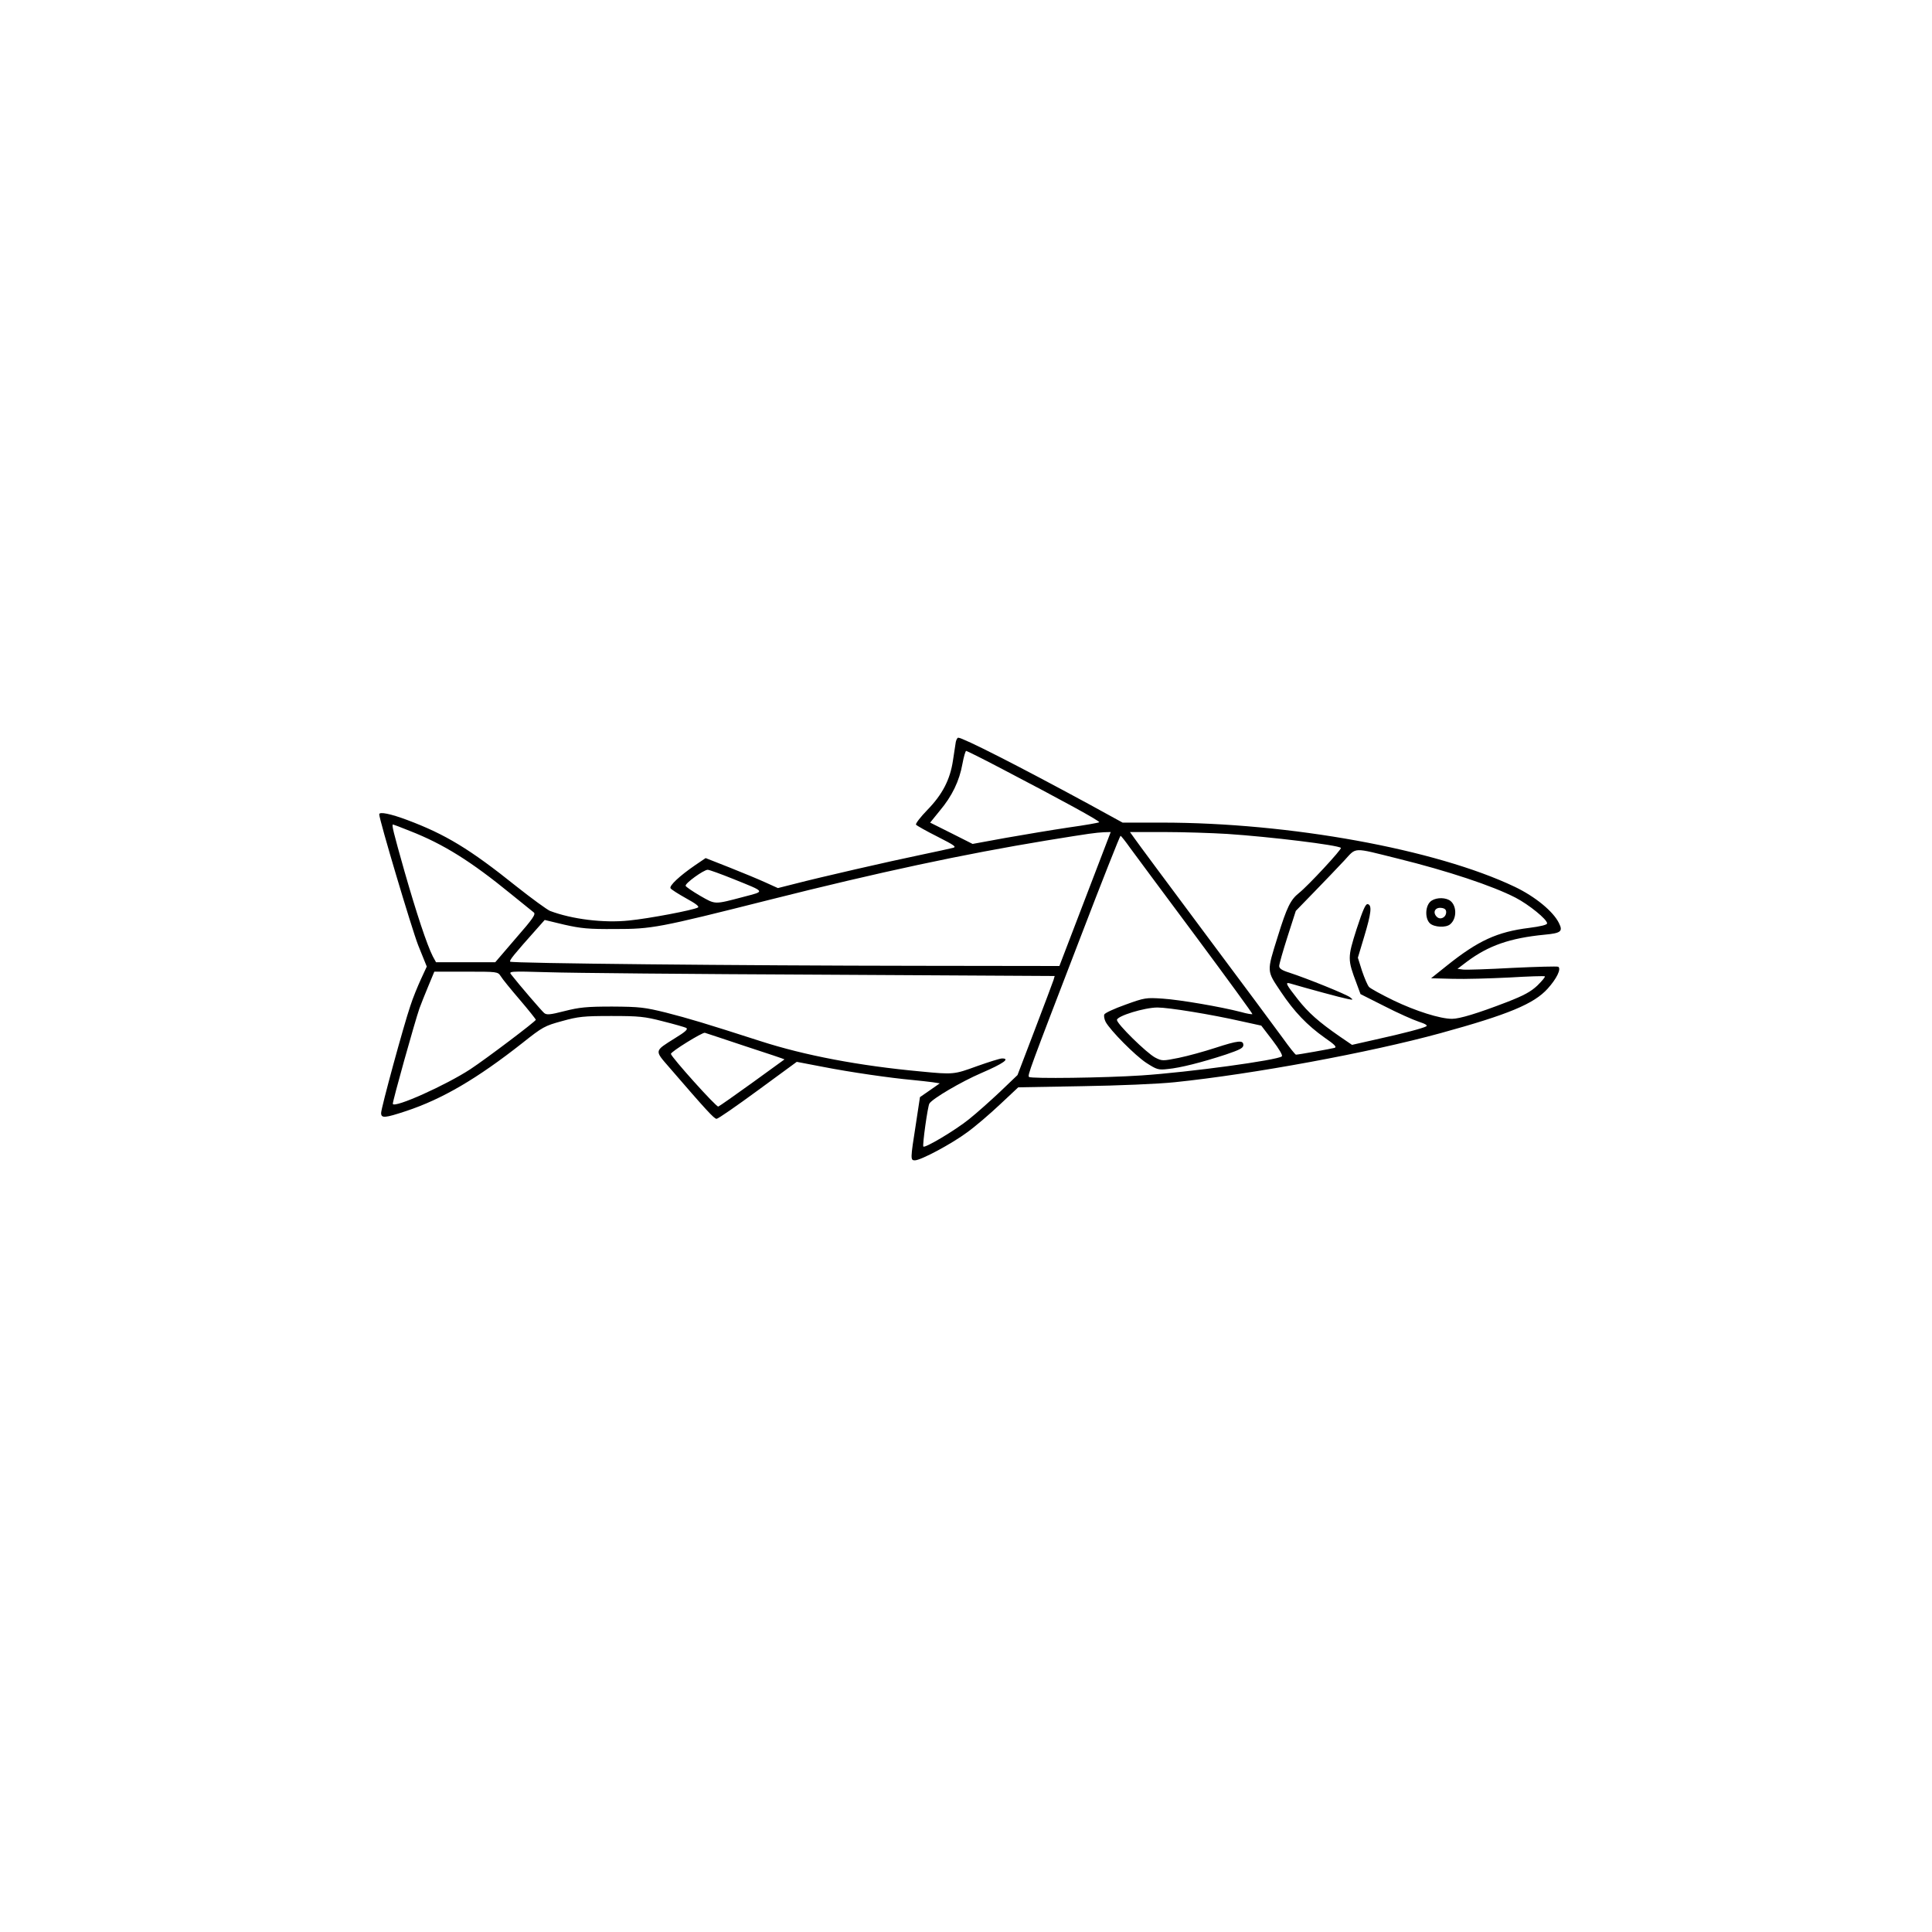
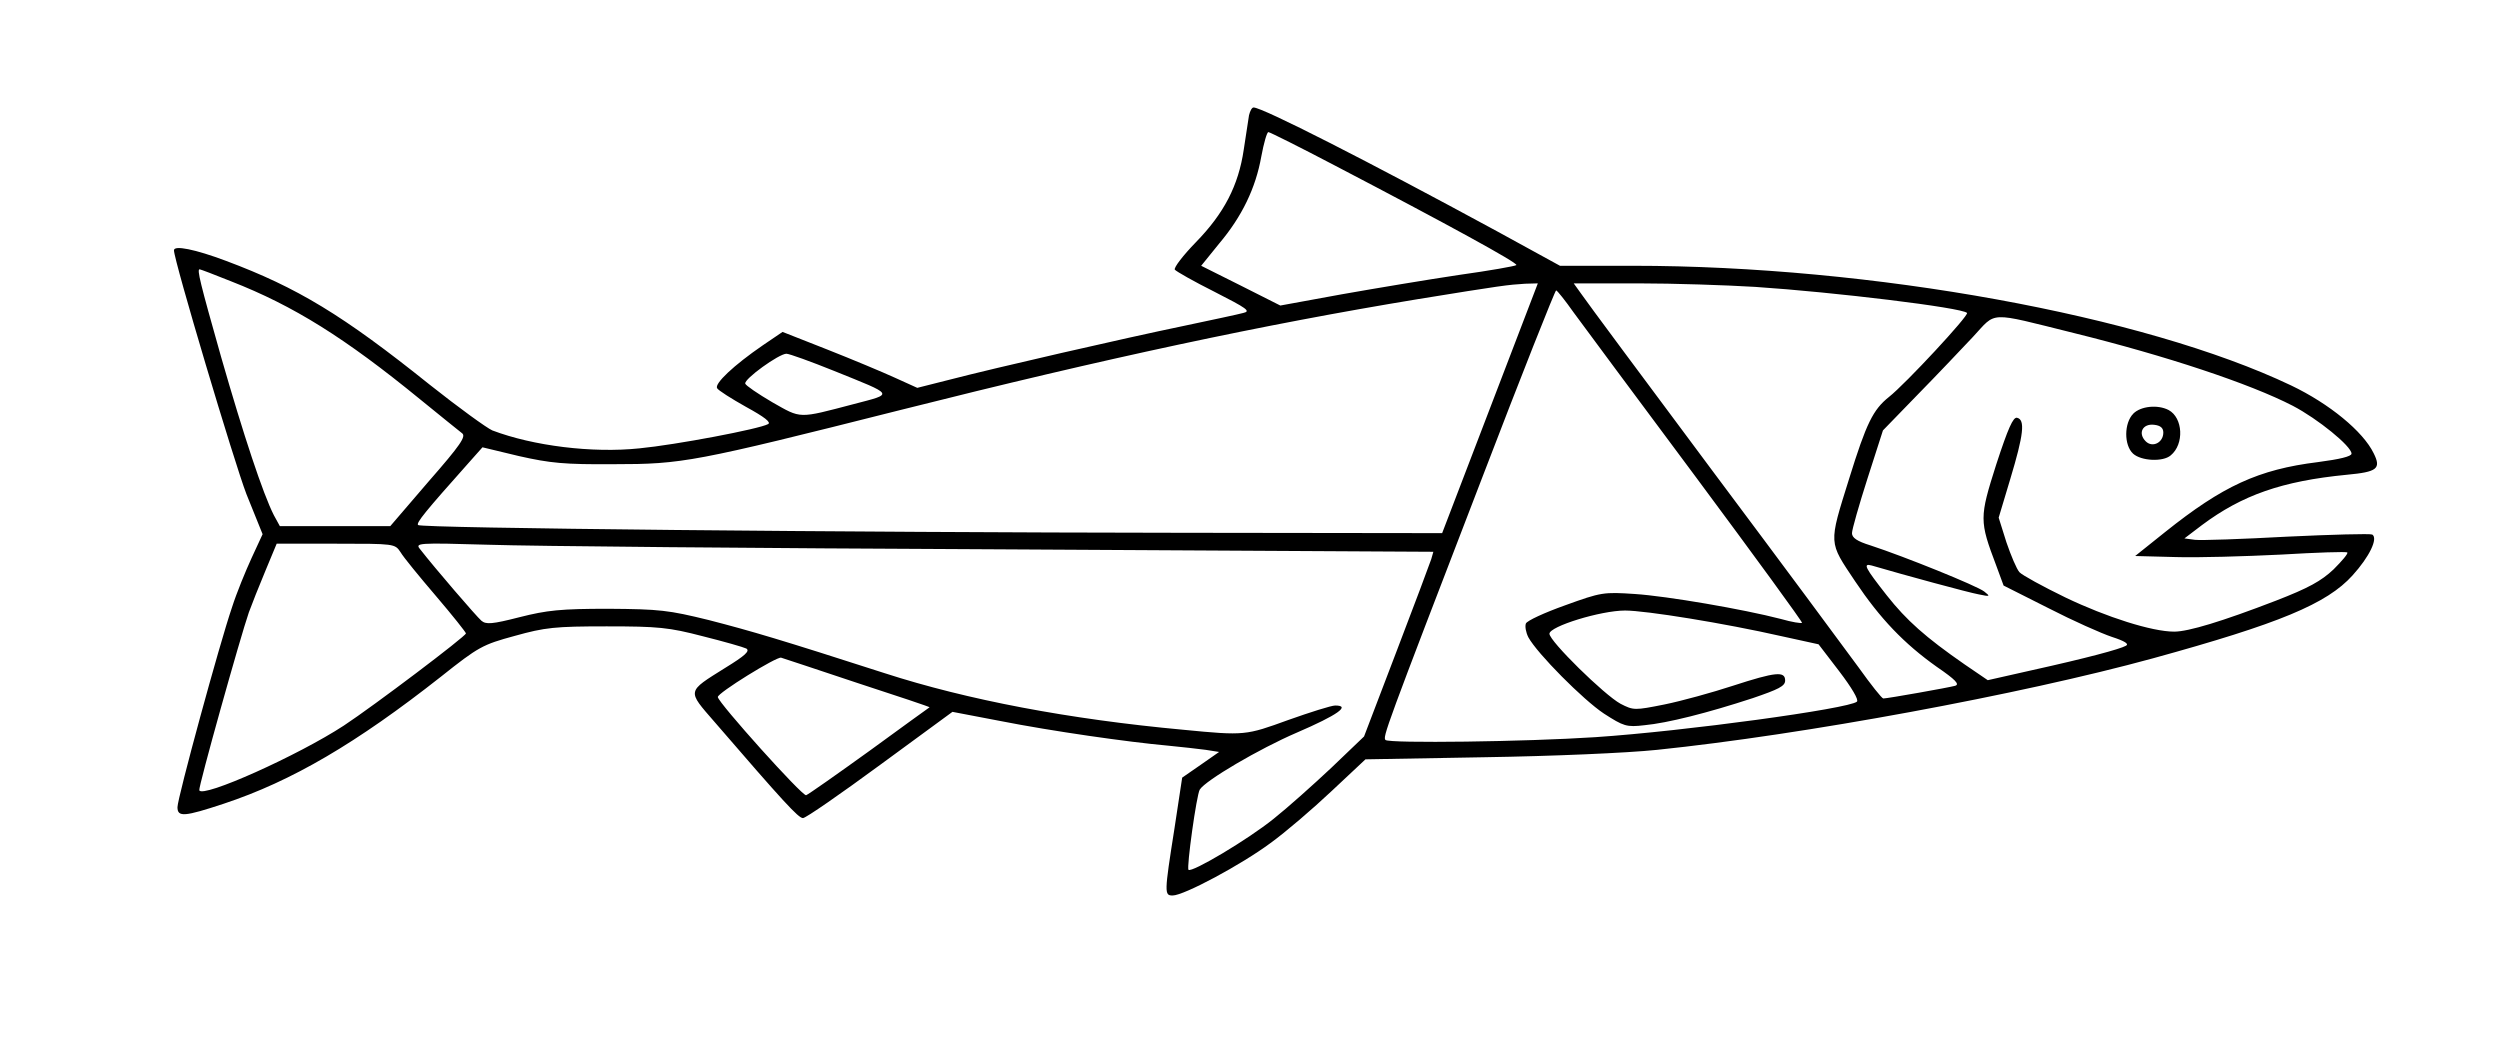
- <svg xmlns="http://www.w3.org/2000/svg" version="1.0" width="1024pt" height="1024pt" viewBox="0 0 1024 1024" preserveAspectRatio="xMidYMid meet">
-   <g transform="translate(0,1024) scale(0.1,-0.1)" fill="#000000" stroke="none">
+ <svg xmlns="http://www.w3.org/2000/svg" preserveAspectRatio="xMidYMid meet" viewBox="151.552 360.448 710.656 296.96" version="1.0" style="max-height: 500px" width="710.656" height="296.96">
+   <g stroke="none" fill="#000000" transform="translate(0,1024) scale(0.1,-0.1)">
    <path d="M5066 6308 c-2 -13 -9 -57 -15 -98 -15 -102 -56 -181 -136 -263 -36 -37 -63 -72 -60 -78 4 -5 55 -34 113 -63 92 -47 104 -55 82 -60 -14 -4 -90 -20 -170 -37 -169 -35 -535 -119 -666 -153 l-91 -23 -64 29 c-35 16 -121 52 -192 80 l-127 50 -56 -38 c-83 -57 -138 -109 -130 -122 3 -6 41 -30 82 -53 53 -29 72 -44 63 -49 -25 -14 -262 -59 -366 -69 -134 -14 -302 7 -418 51 -16 7 -96 65 -178 130 -247 198 -376 276 -579 352 -88 33 -148 45 -148 30 0 -29 172 -605 206 -693 l46 -114 -31 -67 c-17 -37 -43 -100 -56 -141 -35 -102 -155 -542 -155 -568 0 -29 20 -27 132 10 193 64 377 172 617 361 107 85 118 91 210 116 86 24 114 27 261 27 147 0 177 -3 273 -28 60 -15 116 -31 124 -35 11 -7 -3 -20 -60 -55 -110 -69 -109 -63 -30 -154 195 -226 238 -273 251 -273 8 0 106 68 219 151 l206 151 136 -26 c147 -29 364 -60 476 -70 39 -4 87 -9 108 -12 l38 -6 -53 -37 -52 -36 -22 -145 c-29 -184 -29 -190 -5 -190 32 0 196 88 278 149 43 31 121 98 174 148 l96 90 339 6 c192 3 404 12 490 21 416 43 1033 157 1409 260 360 99 495 155 568 236 48 53 73 105 56 116 -6 3 -115 0 -242 -6 -128 -7 -245 -11 -262 -9 l-30 4 50 38 c114 85 227 125 412 143 86 8 98 17 76 61 -30 62 -126 141 -235 193 -418 199 -1193 340 -1870 340 l-208 0 -177 97 c-372 202 -669 353 -694 353 -5 0 -10 -10 -13 -22z m246 -144 c316 -165 519 -276 514 -282 -3 -3 -77 -16 -163 -28 -87 -13 -237 -38 -333 -55 l-175 -32 -113 57 -112 56 51 63 c65 77 104 158 120 248 7 38 16 69 20 69 4 0 90 -43 191 -96z m-3140 -328 c179 -70 324 -161 537 -335 58 -47 112 -91 120 -97 12 -9 -4 -33 -95 -137 l-109 -127 -157 0 -157 0 -17 31 c-31 61 -86 227 -150 450 -60 212 -69 249 -61 249 2 0 42 -15 89 -34z m3579 -361 l-136 -355 -745 1 c-952 1 -2157 13 -2166 22 -6 6 20 38 143 176 l40 45 104 -25 c89 -20 128 -24 269 -23 196 0 228 6 815 154 587 148 1033 243 1470 315 240 39 257 41 306 44 l36 1 -136 -355z m754 345 c226 -15 588 -59 602 -74 7 -6 -175 -202 -222 -239 -45 -36 -64 -74 -113 -232 -59 -189 -59 -178 17 -292 71 -106 139 -177 232 -243 54 -37 66 -50 52 -54 -18 -5 -192 -36 -204 -36 -4 0 -35 39 -70 88 -35 48 -221 299 -414 557 -193 259 -361 485 -373 503 l-23 32 183 0 c101 0 251 -5 333 -10z m-516 -73 c25 -34 182 -246 349 -470 167 -225 302 -410 300 -412 -2 -2 -29 2 -60 11 -108 28 -324 65 -415 71 -89 6 -96 5 -198 -32 -59 -21 -109 -44 -112 -52 -3 -8 0 -25 7 -39 25 -46 156 -178 215 -217 56 -36 64 -39 115 -33 65 6 180 35 308 77 73 25 92 34 92 50 0 27 -26 25 -149 -15 -58 -19 -145 -43 -194 -53 -85 -17 -88 -17 -125 2 -46 25 -202 178 -202 199 0 21 146 66 215 66 59 0 282 -36 445 -73 l105 -23 59 -77 c35 -46 56 -81 50 -86 -22 -20 -489 -84 -744 -101 -196 -13 -585 -18 -596 -8 -8 9 -3 24 273 741 113 295 209 537 212 537 3 0 26 -29 50 -63z m1421 -58 c263 -65 501 -144 623 -207 71 -37 167 -115 167 -136 0 -8 -34 -16 -95 -24 -170 -21 -271 -68 -435 -199 l-85 -68 115 -3 c63 -2 198 2 299 7 102 6 187 9 189 6 3 -3 -15 -24 -39 -48 -35 -33 -71 -53 -164 -89 -153 -59 -249 -88 -289 -88 -63 0 -192 41 -309 97 -64 31 -124 64 -131 72 -8 9 -24 47 -37 85 l-22 70 33 110 c38 126 43 169 19 174 -11 2 -25 -29 -59 -133 -48 -151 -48 -160 0 -287 l21 -57 127 -64 c70 -36 151 -72 181 -82 37 -12 49 -20 40 -25 -18 -10 -111 -35 -269 -70 l-124 -28 -66 45 c-111 77 -165 125 -221 196 -62 79 -69 92 -43 85 92 -27 276 -77 304 -82 33 -7 34 -6 16 8 -20 16 -228 100 -323 131 -39 12 -53 22 -53 35 0 10 20 80 44 155 l44 137 99 102 c54 55 124 129 157 164 68 73 40 72 286 11z m-3523 -108 c173 -70 170 -64 56 -94 -160 -42 -149 -42 -232 5 -41 24 -76 48 -77 53 -4 13 96 85 117 85 8 0 69 -22 136 -49z m-1233 -515 c8 -14 54 -70 101 -125 47 -55 85 -103 85 -106 0 -8 -262 -206 -347 -262 -130 -85 -402 -207 -411 -184 -3 9 117 437 141 506 8 22 29 75 47 118 l32 77 168 0 c167 0 168 0 184 -24z m1699 8 l1237 -7 -6 -21 c-4 -12 -48 -130 -99 -263 l-92 -241 -93 -89 c-51 -48 -125 -114 -164 -145 -73 -59 -233 -154 -242 -145 -6 6 23 214 32 228 16 26 169 116 276 162 116 50 154 77 109 77 -11 0 -71 -19 -133 -41 -121 -44 -124 -45 -298 -28 -326 30 -615 85 -850 161 -295 95 -376 119 -500 151 -114 28 -139 31 -285 32 -136 0 -174 -4 -253 -24 -78 -20 -95 -21 -108 -10 -14 12 -132 149 -174 203 -15 18 -10 19 195 13 116 -4 767 -10 1448 -13z m-400 -380 c114 -37 206 -68 205 -69 -2 -1 -79 -57 -171 -124 -93 -67 -174 -124 -180 -126 -11 -3 -249 262 -251 279 -2 11 168 116 180 112 6 -2 104 -34 217 -72z" />
    <path d="M7580 5460 c-27 -27 -27 -90 -1 -114 23 -21 85 -24 107 -5 39 32 35 107 -6 129 -31 16 -79 11 -100 -10z m85 -54 c0 -29 -31 -44 -50 -25 -23 23 -9 51 24 47 18 -2 26 -9 26 -22z" />
  </g>
</svg>
